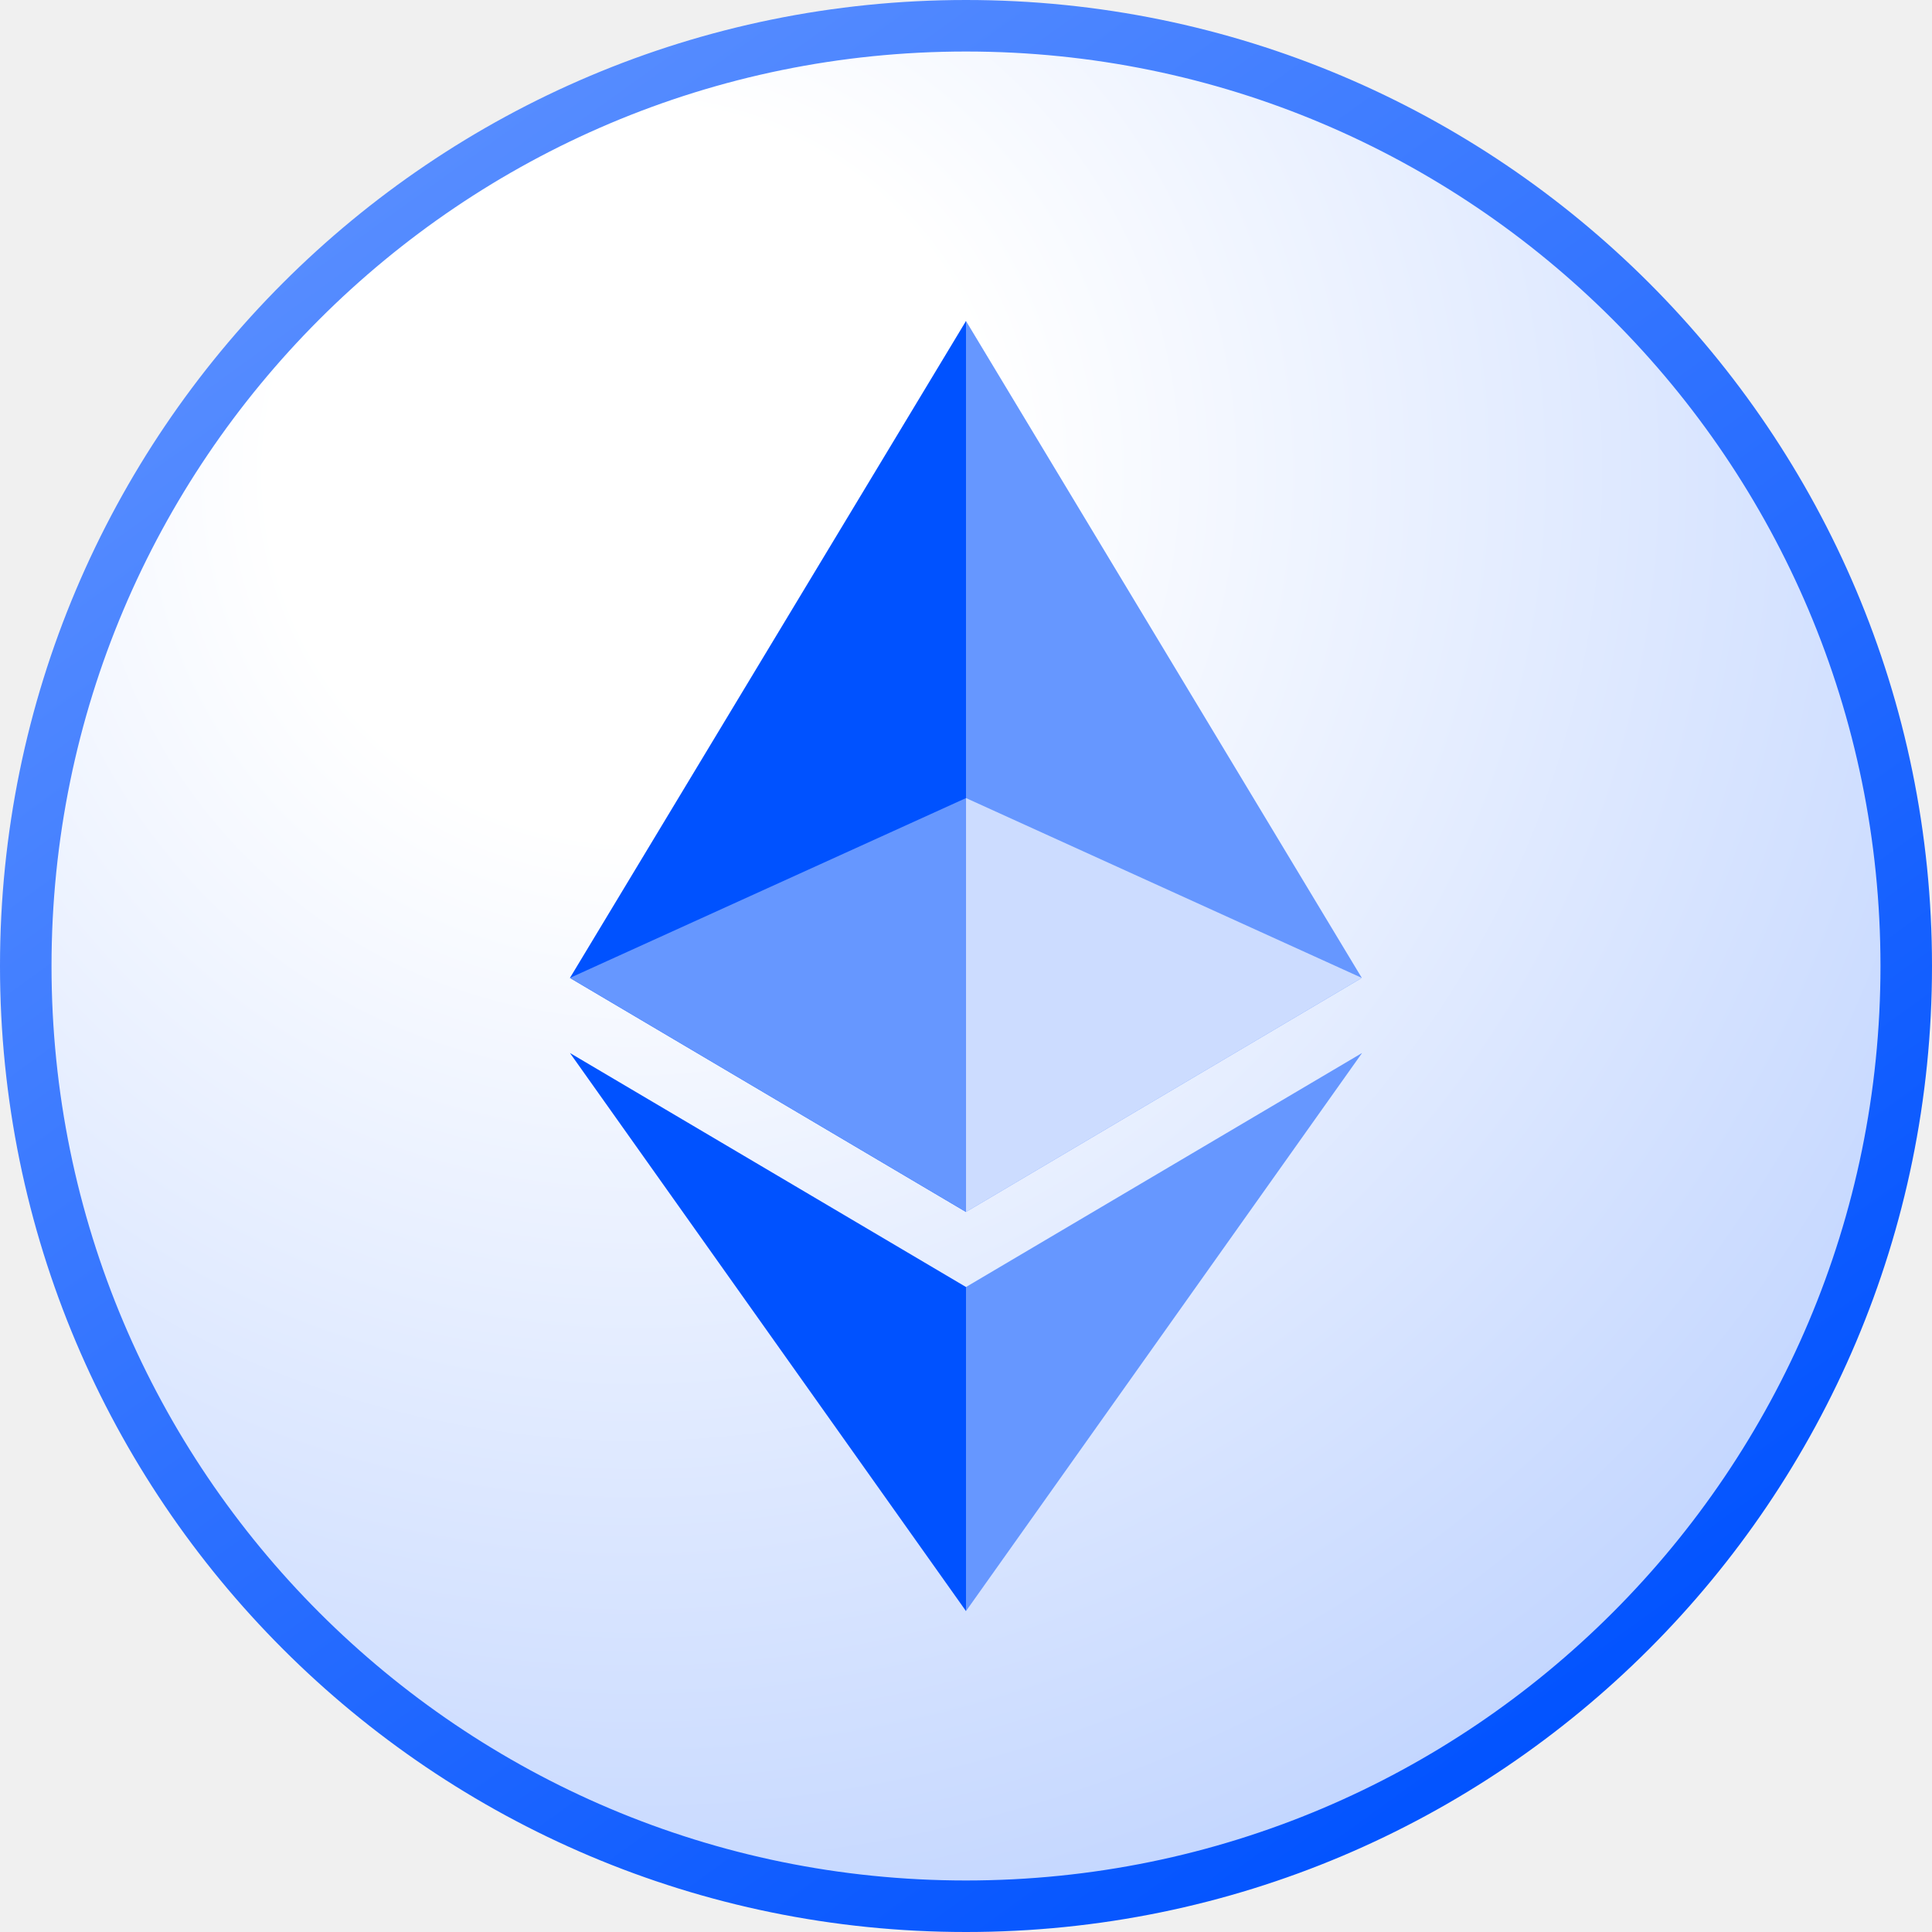
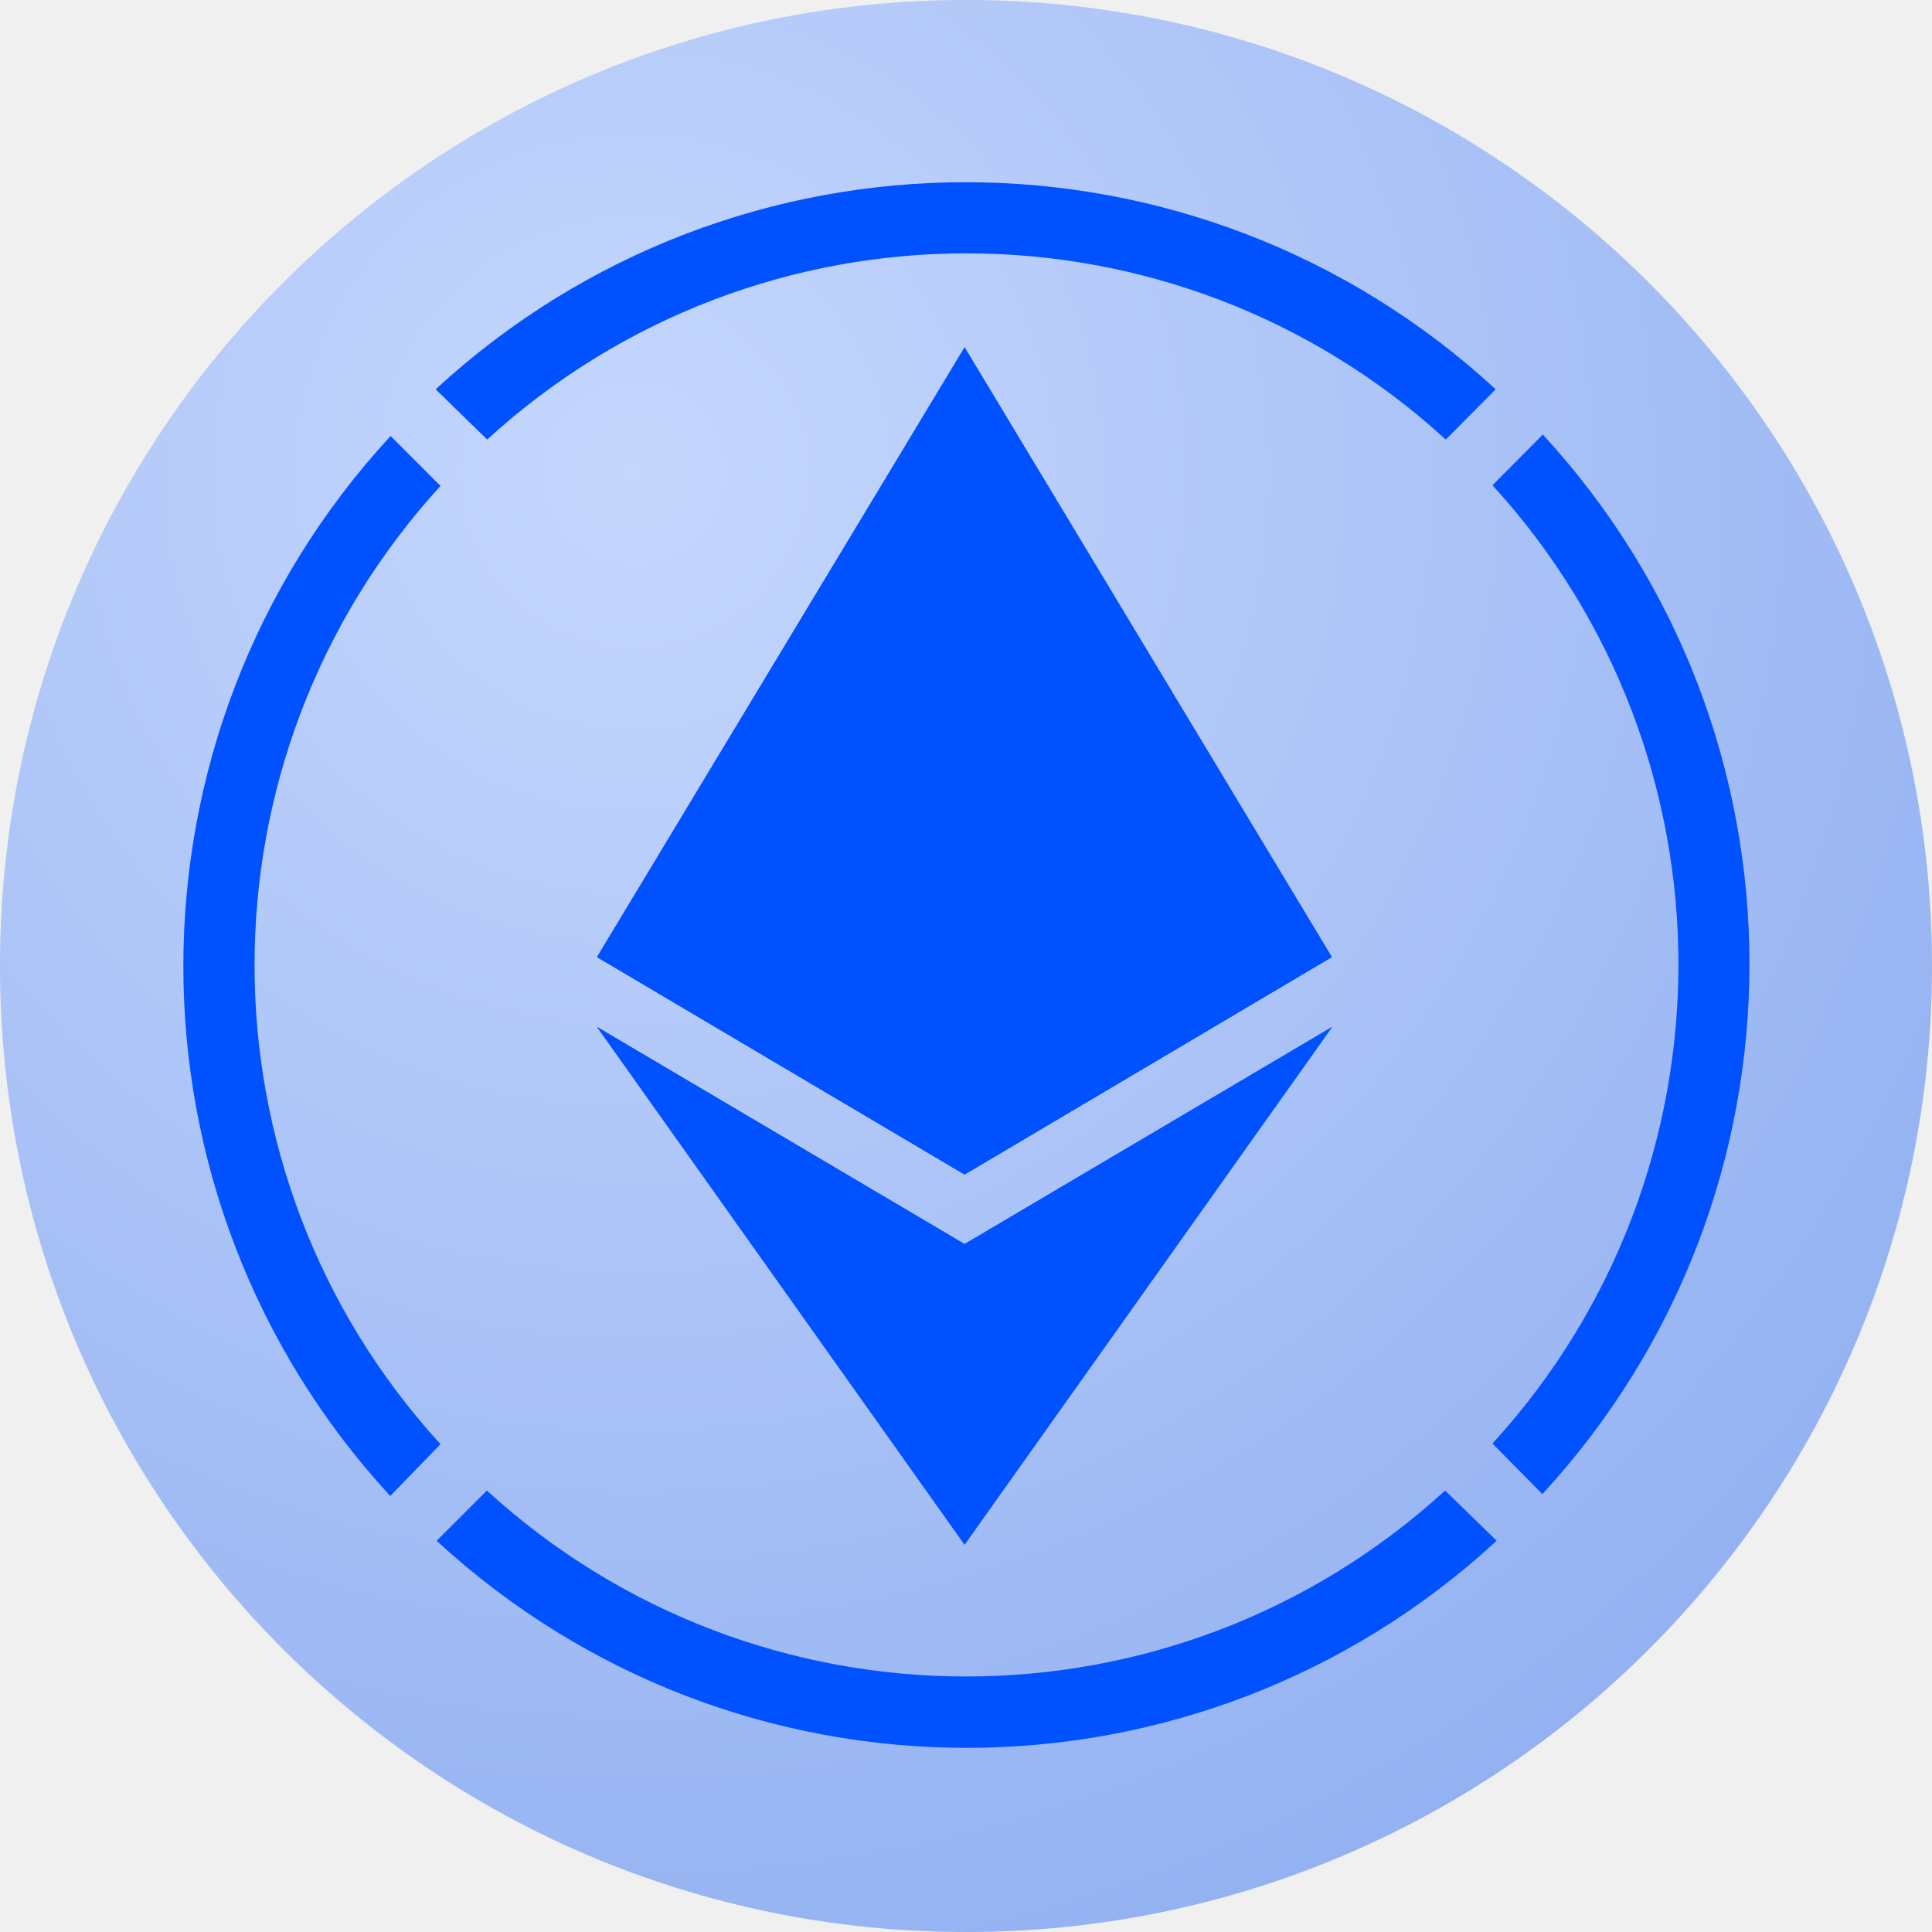
- <svg xmlns="http://www.w3.org/2000/svg" width="600" height="600" viewBox="0 0 600 600" fill="none">
-   <g clip-path="url(#clip0_10836_103858)">
-     <path d="M592 300C592 461.267 461.267 592 300 592C138.733 592 8 461.267 8 300C8 138.733 138.733 8 300 8C461.267 8 592 138.733 592 300Z" fill="url(#paint0_radial_10836_103858)" stroke="url(#paint1_linear_10836_103858)" stroke-width="16" />
-     <path d="M300.001 99.688L297.277 108.822V373.732L300.001 376.376L422.919 303.699L300.001 99.688Z" fill="#6697FF" />
-     <path d="M299.999 99.688L177 303.699L299.999 376.376V247.847V99.688Z" fill="#0052FF" />
-     <path d="M300.001 399.692L298.479 401.536V495.929L300.001 500.336L423 327.015L300.001 399.692Z" fill="#6697FF" />
-     <path d="M299.999 500.336V399.692L177 327.015L299.999 500.336Z" fill="#0052FF" />
-     <path d="M300.007 376.377L422.927 303.699L300.007 247.848V376.377Z" fill="#CCDCFF" />
-     <path d="M177 303.699L299.999 376.377V247.848L177 303.699Z" fill="#6697FF" />
+ <svg xmlns="http://www.w3.org/2000/svg" fill="none" viewBox="0 0 600 600">
+   <radialGradient id="a" cx="0" cy="0" gradientTransform="rotate(54.17 -42.31 263.4) scale(497.082)" gradientUnits="userSpaceOnUse" r="1">
+     <stop offset="0" stop-color="#d9e5ff" />
+     <stop offset="1" stop-color="#3267d9" />
+   </radialGradient>
+   <path d="M300 600c165.69 0 300-134.31 300-300S465.69 0 300 0 0 134.31 0 300s134.31 300 300 300z" fill="#bdd1fc" />
+   <path d="M300 600c165.69 0 300-134.31 300-300S465.69 0 300 0 0 134.31 0 300s134.31 300 300 300z" fill="url(#a)" fill-opacity=".3" />
+   <g fill="#0051ff">
+     <path d="M479 135.1l-15.5 15.6c77 84.2 77 213.4 0 297.6L479 464a242.8 242.8 0 000-329.2zM151.3 136.5c84.3-77.1 213.4-77.1 297.7 0l15.5-15.6a242.8 242.8 0 00-329.2 0zM136.8 448.5c-77-84.2-77-213.3 0-297.6l-15.5-15.5a242.8 242.8 0 00-.1 329.2zM448.8 462.9c-84.2 77-213.4 77-297.6 0l-15.6 15.6a242.8 242.8 0 00329.2 0z" />
+     <path d="M185.42 297.21l114.14 67.52V107.87zm114.14-189.34v256.86l114.03-67.52zM185.42 318.93L299.56 479.7v-93.34zm114.14 67.42v93.34L413.7 318.93z" />
+     <path d="M299.56 245.37L185.42 297.2l114.14 67.52 114.03-67.52z" />
+     <path d="M185.42 297.21l114.14 67.52V107.87zm114.14-189.34v256.86l114.03-67.52zM185.42 318.93L299.56 479.7v-93.34zm114.14 67.42v93.34L413.7 318.93z" />
+     <path d="M299.56 245.37L185.42 297.2l114.14 67.52 114.03-67.52z" />
  </g>
-   <defs>
-     <radialGradient id="paint0_radial_10836_103858" cx="0" cy="0" r="1" gradientUnits="userSpaceOnUse" gradientTransform="translate(196 143.5) rotate(54.1675) scale(497.082)">
-       <stop offset="0.231" stop-color="white" />
-       <stop offset="1" stop-color="#C0D4FF" />
-     </radialGradient>
-     <linearGradient id="paint1_linear_10836_103858" x1="101" y1="49" x2="471.5" y2="563" gradientUnits="userSpaceOnUse">
-       <stop stop-color="#598EFF" />
-       <stop offset="1" stop-color="#0052FF" />
-     </linearGradient>
-     <clipPath id="clip0_10836_103858">
-       <rect width="600" height="600" fill="white" />
-     </clipPath>
-   </defs>
</svg>
